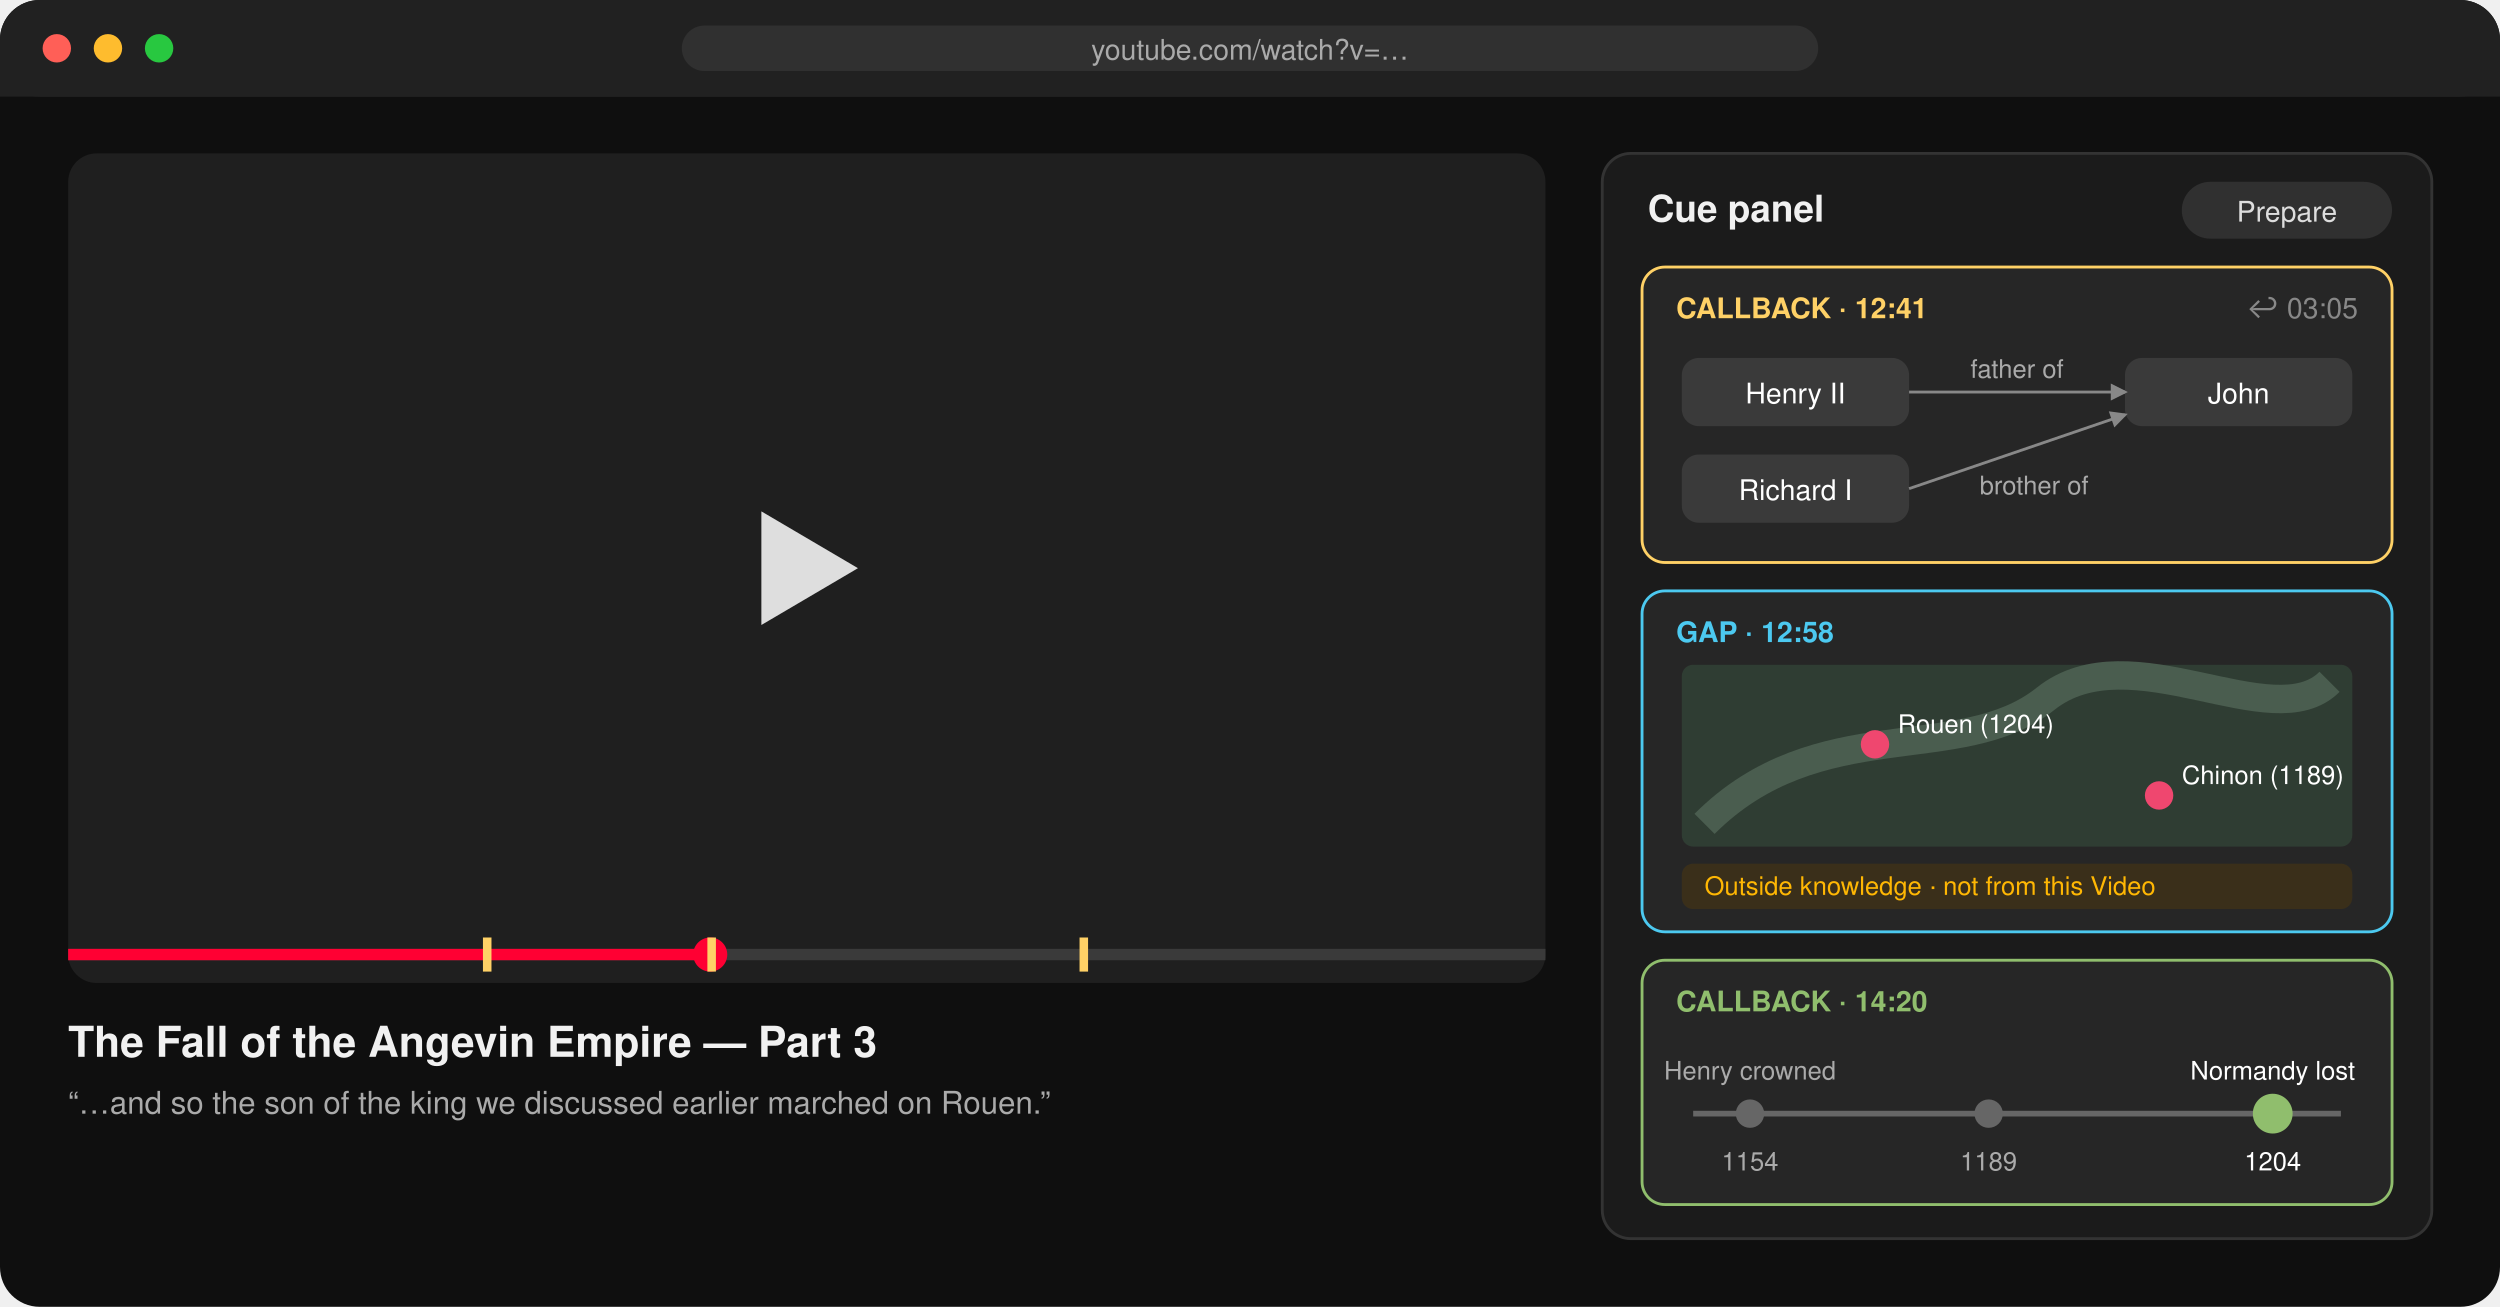
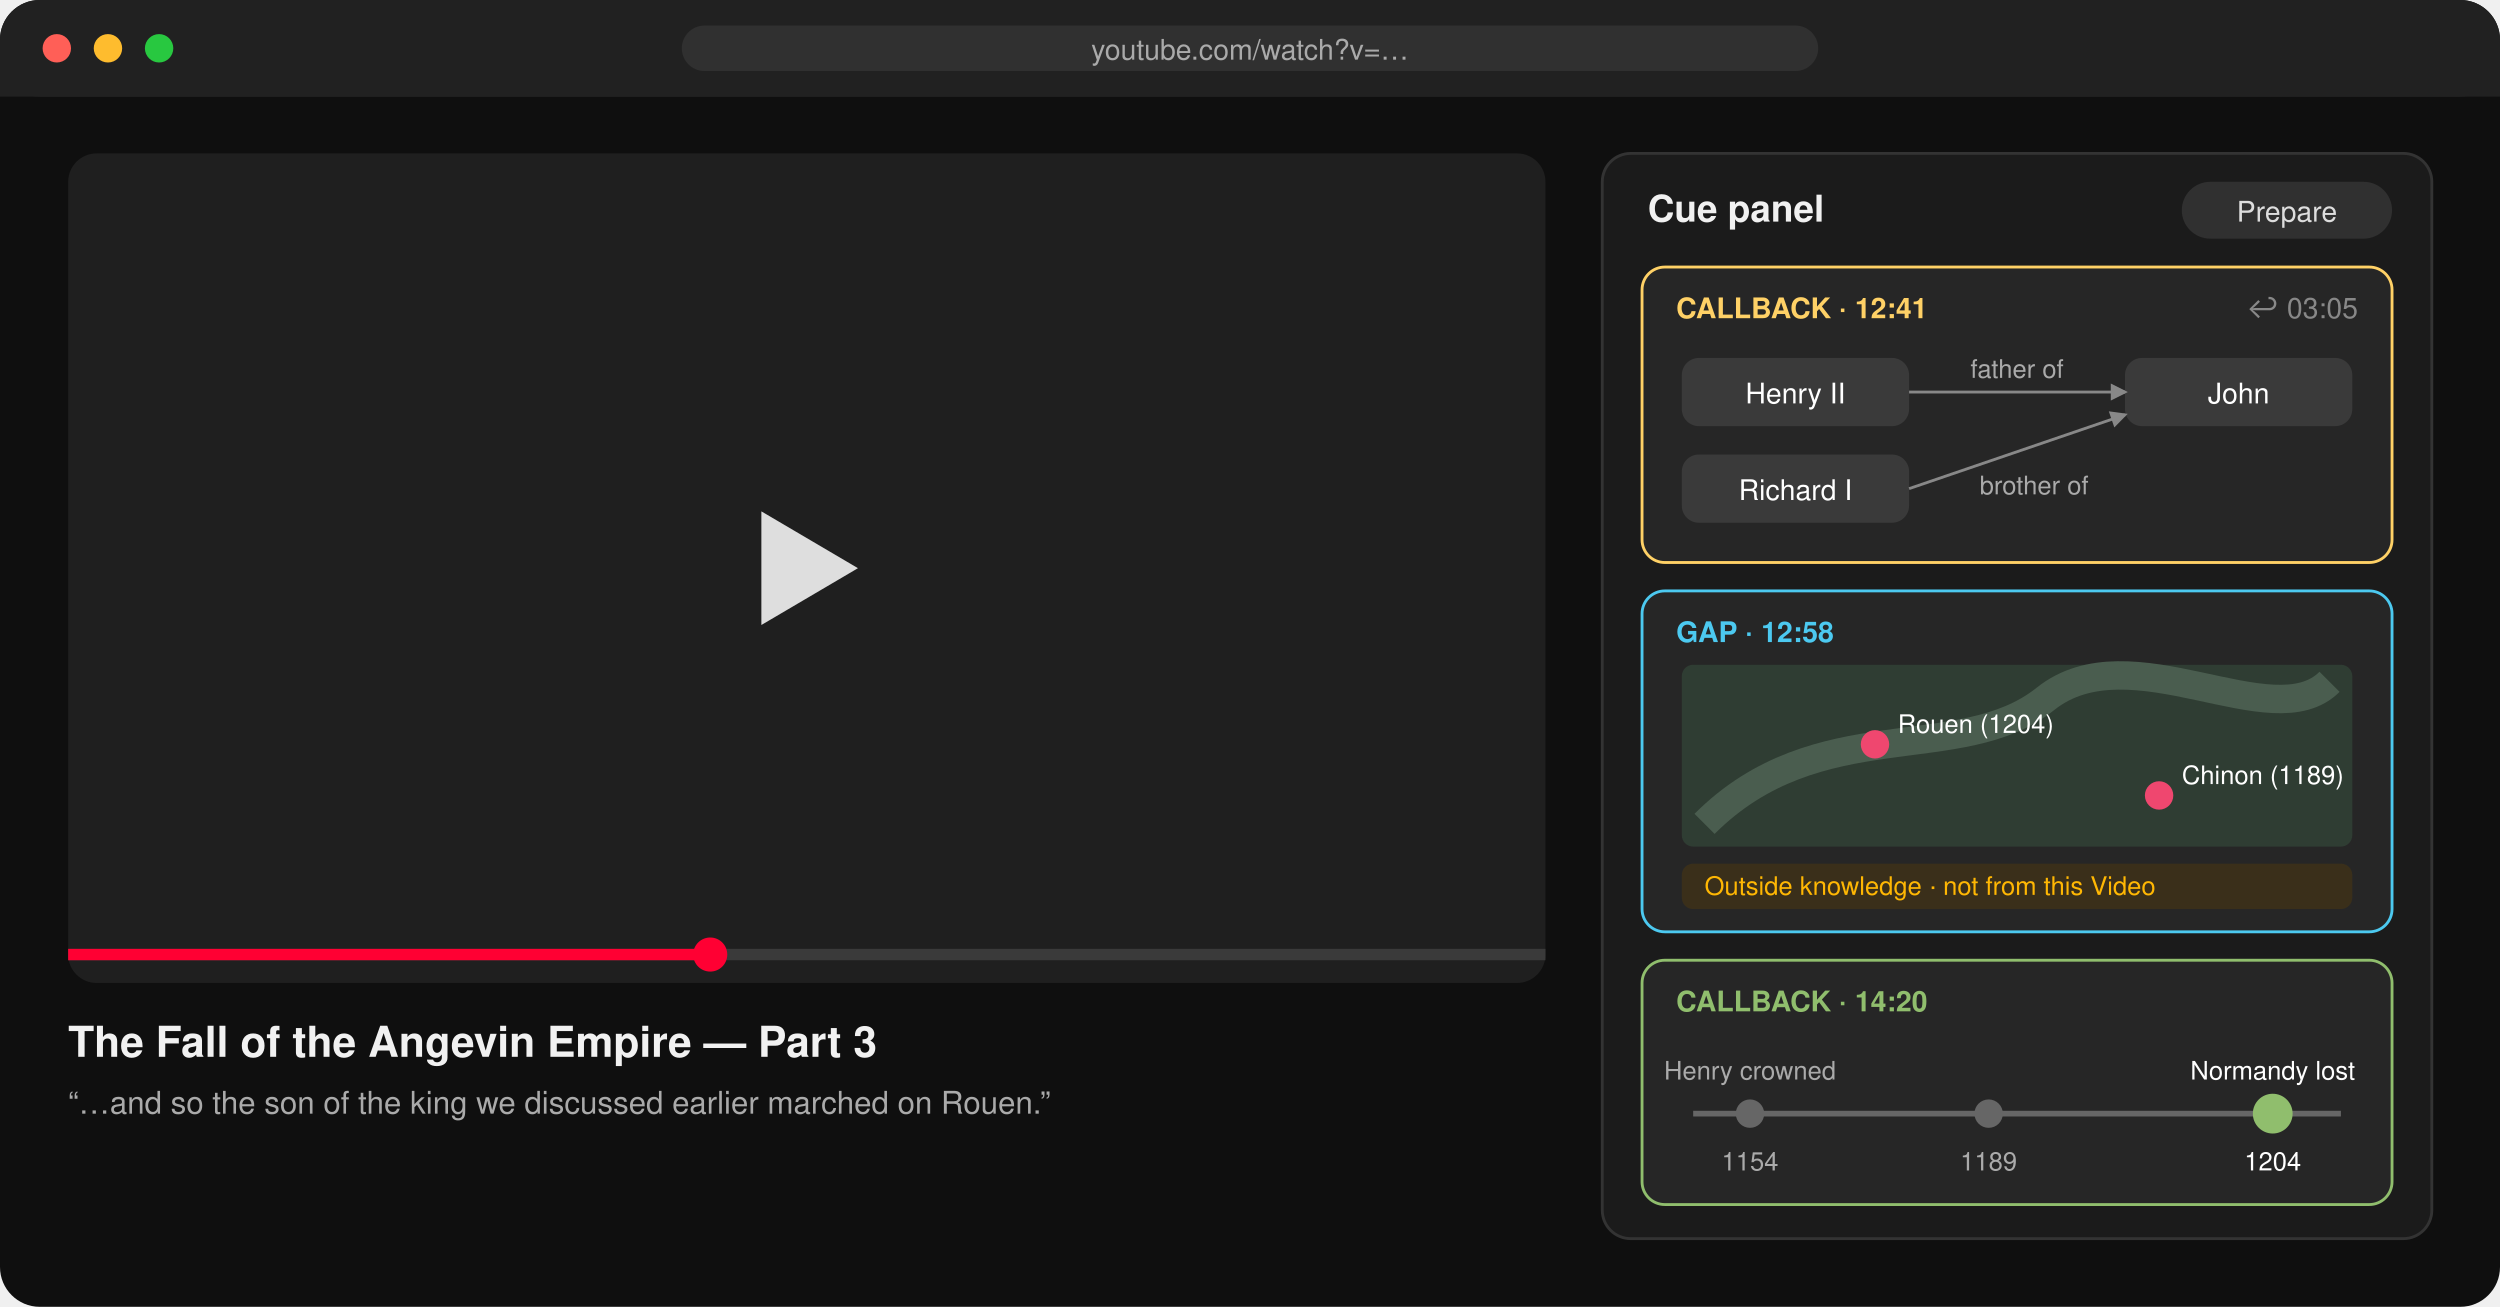
<svg xmlns="http://www.w3.org/2000/svg" viewBox="0 0 880 460" font-family="-apple-system, Segoe UI, Helvetica, Arial, sans-serif">
  <rect width="880" height="460" rx="14" fill="#0f0f0f" />
  <rect x="0" y="0" width="880" height="34" rx="14" fill="#212121" />
  <rect x="0" y="20" width="880" height="14" fill="#212121" />
  <circle cx="20" cy="17" r="5" fill="#ff5f57" />
  <circle cx="38" cy="17" r="5" fill="#febc2e" />
  <circle cx="56" cy="17" r="5" fill="#28c840" />
  <rect x="240" y="9" width="400" height="16" rx="8" fill="#303030" />
  <text x="440" y="21" fill="#aaa" font-size="10" text-anchor="middle">youtube.com/watch?v=…</text>
  <rect x="24" y="54" width="520" height="292" rx="10" fill="#1f1f1f" />
  <polygon points="268,180 268,220 302,200" fill="#fff" opacity=".85" />
  <rect x="24" y="334" width="520" height="4" fill="#3a3a3a" />
  <rect x="24" y="334" width="226" height="4" fill="#ff0033" />
  <circle cx="250" cy="336" r="6" fill="#ff0033" />
-   <rect x="170" y="330" width="3" height="12" fill="#ffd166" />
-   <rect x="249" y="330" width="3" height="12" fill="#ffd166" />
-   <rect x="380" y="330" width="3" height="12" fill="#ffd166" />
  <text x="24" y="372" fill="#f1f1f1" font-size="15" font-weight="600">The Fall of the Angevin Empire — Part 3</text>
  <text x="24" y="392" fill="#aaa" font-size="11">“…and so the son of the king we discussed earlier marched on Rouen.”</text>
  <rect x="564" y="54" width="292" height="382" rx="10" fill="#1b1b1b" stroke="#333" />
  <text x="580" y="78" fill="#f1f1f1" font-size="13" font-weight="700">Cue panel</text>
  <rect x="768" y="64" width="74" height="20" rx="10" fill="#303030" />
  <text x="805" y="78" fill="#ddd" font-size="10" text-anchor="middle">Prepare</text>
  <rect x="578" y="94" width="264" height="104" rx="8" fill="#262626" stroke="#ffd166" />
  <text x="590" y="112" fill="#ffd166" font-size="10" font-weight="700">CALLBACK · 12:41</text>
  <text x="830" y="112" fill="#888" font-size="10" text-anchor="end">↩ 03:05</text>
  <rect x="592" y="126" width="80" height="24" rx="6" fill="#3a3a3a" />
  <text x="632" y="142" fill="#fff" font-size="10" text-anchor="middle">Henry II</text>
  <rect x="748" y="126" width="80" height="24" rx="6" fill="#3a3a3a" />
  <text x="788" y="142" fill="#fff" font-size="10" text-anchor="middle">John</text>
  <line x1="672" y1="138" x2="748" y2="138" stroke="#888" marker-end="url(#a)" />
  <text x="710" y="133" fill="#aaa" font-size="9" text-anchor="middle">father of</text>
  <rect x="592" y="160" width="80" height="24" rx="6" fill="#3a3a3a" />
  <text x="632" y="176" fill="#fff" font-size="10" text-anchor="middle">Richard I</text>
  <line x1="672" y1="172" x2="748" y2="146" stroke="#888" marker-end="url(#a)" />
  <text x="716" y="174" fill="#aaa" font-size="9" text-anchor="middle">brother of</text>
  <rect x="578" y="208" width="264" height="120" rx="8" fill="#262626" stroke="#4cc9f0" />
  <text x="590" y="226" fill="#4cc9f0" font-size="10" font-weight="700">GAP · 12:58</text>
  <rect x="592" y="234" width="236" height="64" rx="4" fill="#2f3d33" />
  <path d="M600 290 C640 250, 690 270, 720 246 S800 260, 820 240" stroke="#4a5d4f" stroke-width="10" fill="none" />
  <circle cx="660" cy="262" r="5" fill="#ef476f" />
  <text x="668" y="258" fill="#fff" font-size="9">Rouen (1204)</text>
  <circle cx="760" cy="280" r="5" fill="#ef476f" />
  <text x="768" y="276" fill="#fff" font-size="9">Chinon (1189)</text>
  <rect x="592" y="304" width="236" height="16" rx="4" fill="#3a2f1a" />
  <text x="600" y="315" fill="#ffb703" font-size="9">Outside knowledge · not from this Video</text>
  <rect x="578" y="338" width="264" height="86" rx="8" fill="#262626" stroke="#90be6d" />
  <text x="590" y="356" fill="#90be6d" font-size="10" font-weight="700">CALLBACK · 14:20</text>
  <line x1="596" y1="392" x2="824" y2="392" stroke="#666" stroke-width="2" />
  <circle cx="616" cy="392" r="5" fill="#666" />
  <text x="616" y="412" fill="#aaa" font-size="9" text-anchor="middle">1154</text>
  <circle cx="700" cy="392" r="5" fill="#666" />
  <text x="700" y="412" fill="#aaa" font-size="9" text-anchor="middle">1189</text>
  <circle cx="800" cy="392" r="7" fill="#90be6d" />
  <text x="800" y="412" fill="#fff" font-size="9" text-anchor="middle">1204</text>
  <text x="616" y="380" fill="#aaa" font-size="9" text-anchor="middle">Henry crowned</text>
  <text x="800" y="380" fill="#fff" font-size="9" text-anchor="middle">Normandy lost</text>
  <defs>
    <marker id="a" viewBox="0 0 6 6" refX="5" refY="3" markerWidth="6" markerHeight="6" orient="auto">
      <path d="M0 0 L6 3 L0 6z" fill="#888" />
    </marker>
  </defs>
</svg>
